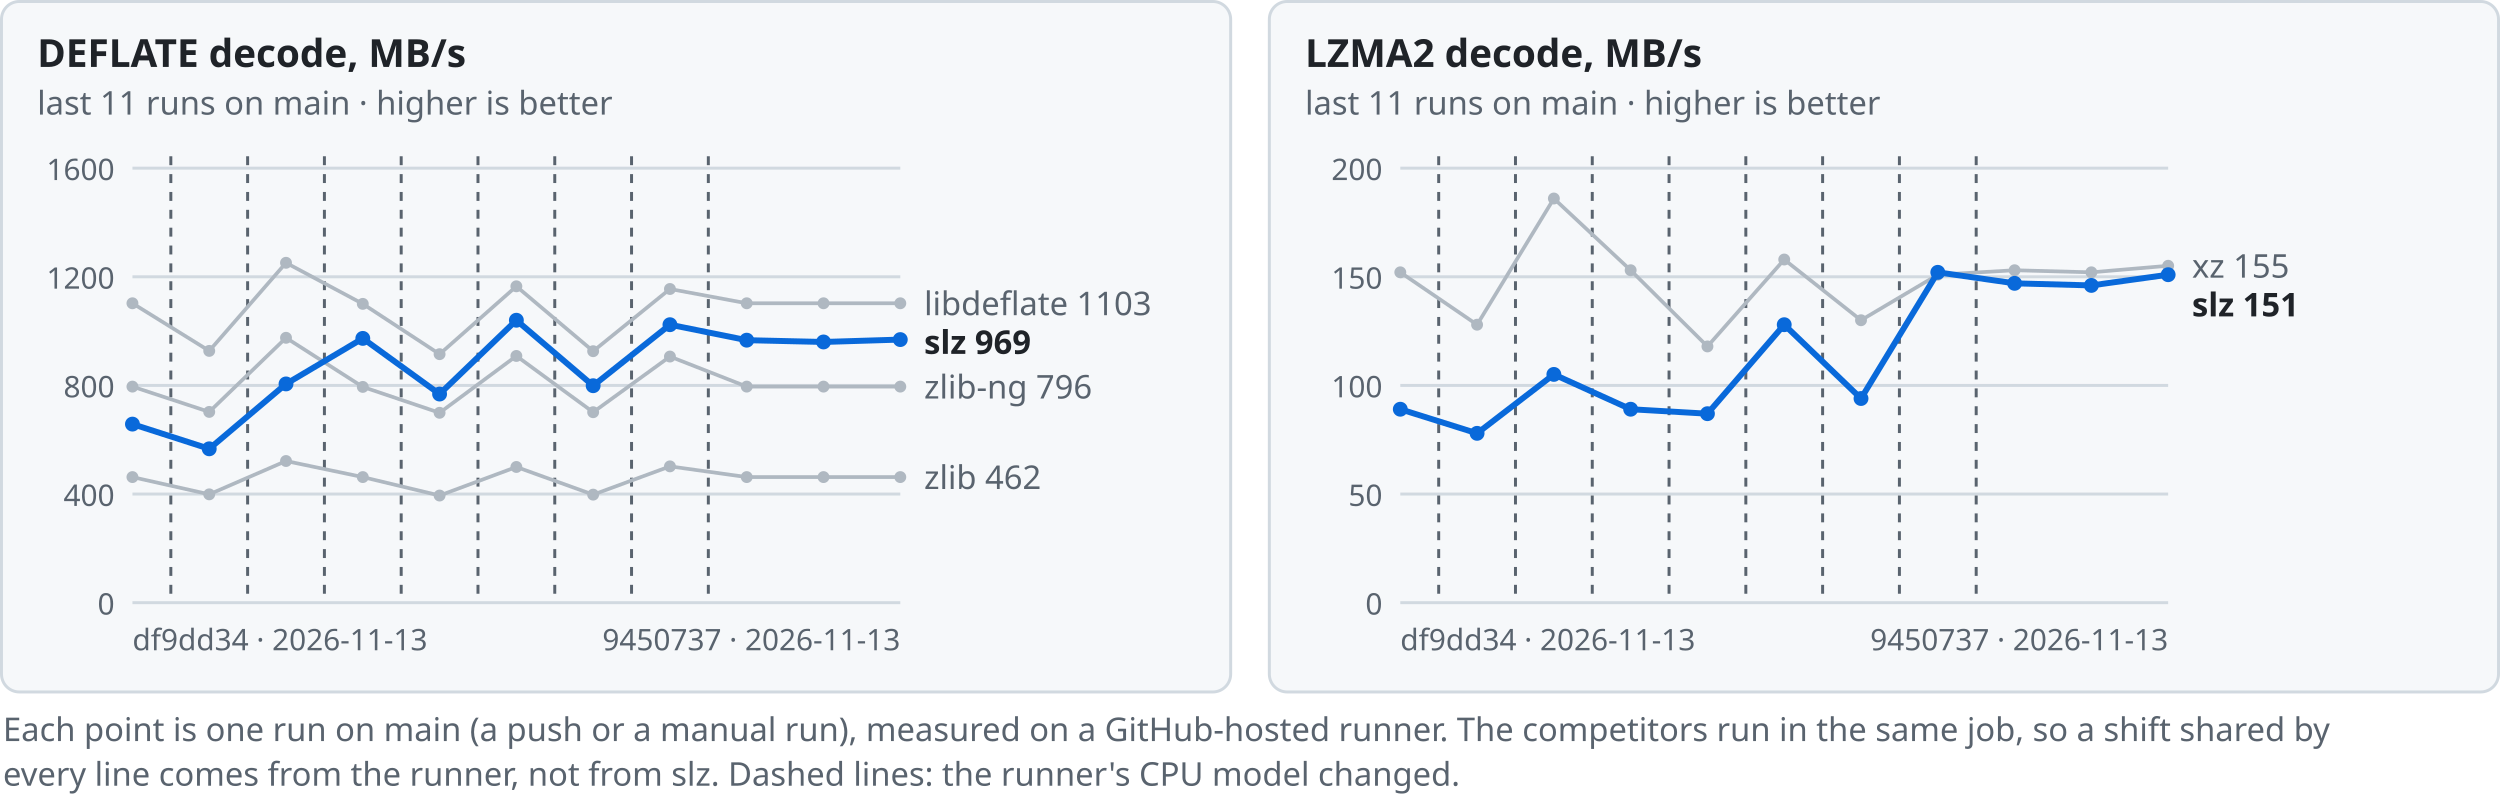
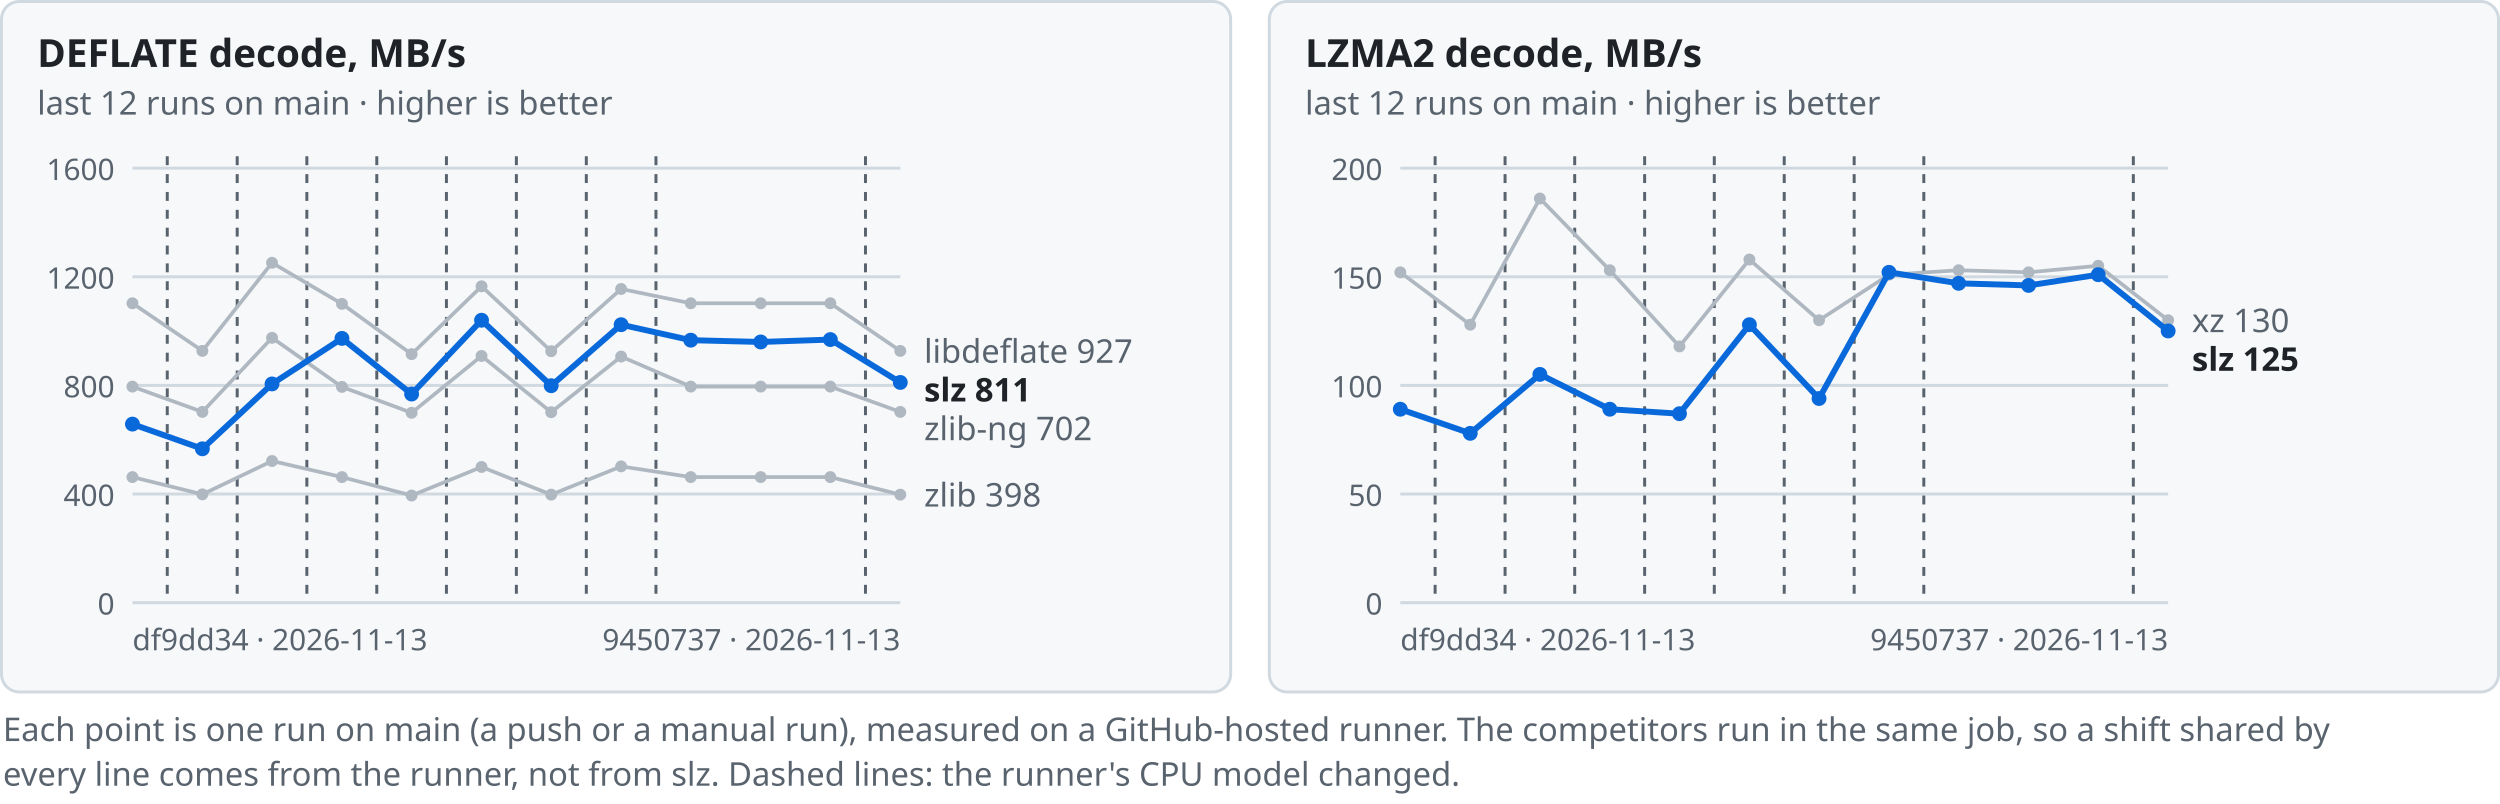
<svg xmlns="http://www.w3.org/2000/svg" width="840" height="270" viewBox="0 0 840 270" role="img" aria-labelledby="title desc">
  <style>text{font-family:-apple-system,BlinkMacSystemFont,'Segoe UI','Noto Sans',Helvetica,Arial,sans-serif;font-variant-numeric:tabular-nums}</style>
  <rect x="0.5" y="0.5" width="413.0" height="232.0" fill="#f6f8fa" rx="6" stroke="#d1d9e0" />
  <text x="12.5" y="22.5" font-size="13" fill="#1f2328" font-weight="600">DEFLATE decode, MB/s</text>
-   <text x="12.5" y="38.5" font-size="11" fill="#59636e">last 11 runs on main · higher is better</text>
+   <text x="12.5" y="38.5" font-size="11" fill="#59636e">last 12 runs on main · higher is better</text>
  <line x1="44.5" y1="202.5" x2="302.5" y2="202.5" stroke="#d1d9e0" stroke-width="1" />
  <text x="38.5" y="206.5" font-size="10" fill="#59636e" text-anchor="end">0</text>
  <line x1="44.5" y1="166.0" x2="302.5" y2="166.0" stroke="#d1d9e0" stroke-width="1" />
  <text x="38.5" y="170.0" font-size="10" fill="#59636e" text-anchor="end">400</text>
  <line x1="44.5" y1="129.5" x2="302.5" y2="129.5" stroke="#d1d9e0" stroke-width="1" />
  <text x="38.5" y="133.5" font-size="10" fill="#59636e" text-anchor="end">800</text>
  <line x1="44.5" y1="93.0" x2="302.5" y2="93.0" stroke="#d1d9e0" stroke-width="1" />
  <text x="38.5" y="97.0" font-size="10" fill="#59636e" text-anchor="end">1200</text>
  <line x1="44.5" y1="56.5" x2="302.5" y2="56.5" stroke="#d1d9e0" stroke-width="1" />
  <text x="38.5" y="60.5" font-size="10" fill="#59636e" text-anchor="end">1600</text>
-   <line x1="57.4" y1="52.5" x2="57.4" y2="202.5" stroke="#59636e" stroke-width="1" stroke-dasharray="3 3" />
-   <line x1="83.2" y1="52.5" x2="83.2" y2="202.5" stroke="#59636e" stroke-width="1" stroke-dasharray="3 3" />
-   <line x1="109.0" y1="52.5" x2="109.0" y2="202.5" stroke="#59636e" stroke-width="1" stroke-dasharray="3 3" />
-   <line x1="134.8" y1="52.5" x2="134.8" y2="202.5" stroke="#59636e" stroke-width="1" stroke-dasharray="3 3" />
-   <line x1="160.6" y1="52.5" x2="160.6" y2="202.5" stroke="#59636e" stroke-width="1" stroke-dasharray="3 3" />
-   <line x1="186.4" y1="52.5" x2="186.4" y2="202.5" stroke="#59636e" stroke-width="1" stroke-dasharray="3 3" />
-   <line x1="212.2" y1="52.5" x2="212.2" y2="202.5" stroke="#59636e" stroke-width="1" stroke-dasharray="3 3" />
-   <line x1="238.0" y1="52.5" x2="238.0" y2="202.5" stroke="#59636e" stroke-width="1" stroke-dasharray="3 3" />
-   <polyline points="44.5,101.9 70.3,117.9 96.1,88.3 121.9,102.1 147.7,119.0 173.5,96.2 199.3,118.0 225.1,97.1 250.9,101.9 276.7,101.9 302.5,101.9" fill="none" stroke="#afb8c1" stroke-width="1.25" stroke-linejoin="round" stroke-linecap="round" />
+   <line x1="56.2" y1="52.5" x2="56.2" y2="202.5" stroke="#59636e" stroke-width="1" stroke-dasharray="3 3" />
+   <line x1="79.7" y1="52.5" x2="79.7" y2="202.5" stroke="#59636e" stroke-width="1" stroke-dasharray="3 3" />
+   <line x1="103.1" y1="52.5" x2="103.1" y2="202.5" stroke="#59636e" stroke-width="1" stroke-dasharray="3 3" />
+   <line x1="126.6" y1="52.5" x2="126.6" y2="202.5" stroke="#59636e" stroke-width="1" stroke-dasharray="3 3" />
+   <line x1="150.0" y1="52.5" x2="150.0" y2="202.5" stroke="#59636e" stroke-width="1" stroke-dasharray="3 3" />
+   <line x1="173.5" y1="52.5" x2="173.5" y2="202.5" stroke="#59636e" stroke-width="1" stroke-dasharray="3 3" />
+   <line x1="197.0" y1="52.5" x2="197.0" y2="202.5" stroke="#59636e" stroke-width="1" stroke-dasharray="3 3" />
+   <line x1="220.4" y1="52.5" x2="220.4" y2="202.5" stroke="#59636e" stroke-width="1" stroke-dasharray="3 3" />
+   <line x1="290.8" y1="52.5" x2="290.8" y2="202.5" stroke="#59636e" stroke-width="1" stroke-dasharray="3 3" />
+   <polyline points="44.5,101.9 68.0,117.9 91.4,88.3 114.9,102.1 138.3,119.0 161.8,96.2 185.2,118.0 208.7,97.1 232.1,101.9 255.6,101.9 279.0,101.9 302.5,117.9" fill="none" stroke="#afb8c1" stroke-width="1.25" stroke-linejoin="round" stroke-linecap="round" />
  <circle cx="44.5" cy="101.9" r="2" fill="#afb8c1" />
-   <circle cx="70.3" cy="117.9" r="2" fill="#afb8c1" />
-   <circle cx="96.1" cy="88.3" r="2" fill="#afb8c1" />
-   <circle cx="121.9" cy="102.1" r="2" fill="#afb8c1" />
-   <circle cx="147.7" cy="119.0" r="2" fill="#afb8c1" />
-   <circle cx="173.5" cy="96.2" r="2" fill="#afb8c1" />
-   <circle cx="199.3" cy="118.0" r="2" fill="#afb8c1" />
-   <circle cx="225.1" cy="97.1" r="2" fill="#afb8c1" />
-   <circle cx="250.9" cy="101.9" r="2" fill="#afb8c1" />
-   <circle cx="276.7" cy="101.9" r="2" fill="#afb8c1" />
-   <circle cx="302.5" cy="101.9" r="2" fill="#afb8c1" />
-   <polyline points="44.5,129.9 70.3,138.4 96.1,113.5 121.9,130.0 147.7,138.7 173.5,119.6 199.3,138.5 225.1,119.8 250.9,129.9 276.7,129.9 302.5,129.9" fill="none" stroke="#afb8c1" stroke-width="1.25" stroke-linejoin="round" stroke-linecap="round" />
+   <circle cx="68.0" cy="117.9" r="2" fill="#afb8c1" />
+   <circle cx="91.4" cy="88.3" r="2" fill="#afb8c1" />
+   <circle cx="114.9" cy="102.1" r="2" fill="#afb8c1" />
+   <circle cx="138.3" cy="119.0" r="2" fill="#afb8c1" />
+   <circle cx="161.8" cy="96.2" r="2" fill="#afb8c1" />
+   <circle cx="185.2" cy="118.0" r="2" fill="#afb8c1" />
+   <circle cx="208.7" cy="97.1" r="2" fill="#afb8c1" />
+   <circle cx="232.1" cy="101.9" r="2" fill="#afb8c1" />
+   <circle cx="255.6" cy="101.9" r="2" fill="#afb8c1" />
+   <circle cx="279.0" cy="101.9" r="2" fill="#afb8c1" />
+   <circle cx="302.5" cy="117.9" r="2" fill="#afb8c1" />
+   <polyline points="44.5,129.9 68.0,138.4 91.4,113.5 114.9,130.0 138.3,138.7 161.8,119.6 185.2,138.5 208.7,119.8 232.1,129.9 255.6,129.9 279.0,129.9 302.5,138.4" fill="none" stroke="#afb8c1" stroke-width="1.25" stroke-linejoin="round" stroke-linecap="round" />
  <circle cx="44.5" cy="129.9" r="2" fill="#afb8c1" />
-   <circle cx="70.3" cy="138.4" r="2" fill="#afb8c1" />
-   <circle cx="96.1" cy="113.5" r="2" fill="#afb8c1" />
-   <circle cx="121.9" cy="130.0" r="2" fill="#afb8c1" />
-   <circle cx="147.7" cy="138.7" r="2" fill="#afb8c1" />
-   <circle cx="173.5" cy="119.6" r="2" fill="#afb8c1" />
-   <circle cx="199.3" cy="138.5" r="2" fill="#afb8c1" />
-   <circle cx="225.1" cy="119.8" r="2" fill="#afb8c1" />
-   <circle cx="250.9" cy="129.9" r="2" fill="#afb8c1" />
-   <circle cx="276.7" cy="129.9" r="2" fill="#afb8c1" />
-   <circle cx="302.5" cy="129.9" r="2" fill="#afb8c1" />
-   <polyline points="44.5,160.3 70.3,166.1 96.1,154.9 121.9,160.3 147.7,166.5 173.5,156.9 199.3,166.2 225.1,156.7 250.9,160.3 276.7,160.3 302.5,160.3" fill="none" stroke="#afb8c1" stroke-width="1.25" stroke-linejoin="round" stroke-linecap="round" />
+   <circle cx="68.0" cy="138.4" r="2" fill="#afb8c1" />
+   <circle cx="91.4" cy="113.5" r="2" fill="#afb8c1" />
+   <circle cx="114.9" cy="130.0" r="2" fill="#afb8c1" />
+   <circle cx="138.3" cy="138.7" r="2" fill="#afb8c1" />
+   <circle cx="161.8" cy="119.6" r="2" fill="#afb8c1" />
+   <circle cx="185.2" cy="138.5" r="2" fill="#afb8c1" />
+   <circle cx="208.7" cy="119.8" r="2" fill="#afb8c1" />
+   <circle cx="232.1" cy="129.9" r="2" fill="#afb8c1" />
+   <circle cx="255.6" cy="129.9" r="2" fill="#afb8c1" />
+   <circle cx="279.0" cy="129.9" r="2" fill="#afb8c1" />
+   <circle cx="302.5" cy="138.4" r="2" fill="#afb8c1" />
+   <polyline points="44.5,160.3 68.0,166.1 91.4,154.9 114.9,160.3 138.3,166.5 161.8,156.9 185.2,166.2 208.7,156.7 232.1,160.3 255.6,160.3 279.0,160.3 302.5,166.2" fill="none" stroke="#afb8c1" stroke-width="1.25" stroke-linejoin="round" stroke-linecap="round" />
  <circle cx="44.5" cy="160.3" r="2" fill="#afb8c1" />
-   <circle cx="70.3" cy="166.1" r="2" fill="#afb8c1" />
-   <circle cx="96.1" cy="154.9" r="2" fill="#afb8c1" />
-   <circle cx="121.9" cy="160.3" r="2" fill="#afb8c1" />
-   <circle cx="147.7" cy="166.5" r="2" fill="#afb8c1" />
-   <circle cx="173.5" cy="156.9" r="2" fill="#afb8c1" />
-   <circle cx="199.3" cy="166.2" r="2" fill="#afb8c1" />
-   <circle cx="225.1" cy="156.7" r="2" fill="#afb8c1" />
-   <circle cx="250.9" cy="160.3" r="2" fill="#afb8c1" />
-   <circle cx="276.7" cy="160.3" r="2" fill="#afb8c1" />
-   <circle cx="302.5" cy="160.3" r="2" fill="#afb8c1" />
-   <polyline points="44.5,142.5 70.3,150.8 96.1,129.0 121.9,113.7 147.7,132.4 173.5,107.6 199.3,129.6 225.1,109.1 250.9,114.3 276.7,114.9 302.5,114.1" fill="none" stroke="#0969da" stroke-width="2" stroke-linejoin="round" stroke-linecap="round" />
+   <circle cx="68.0" cy="166.1" r="2" fill="#afb8c1" />
+   <circle cx="91.4" cy="154.9" r="2" fill="#afb8c1" />
+   <circle cx="114.9" cy="160.3" r="2" fill="#afb8c1" />
+   <circle cx="138.3" cy="166.5" r="2" fill="#afb8c1" />
+   <circle cx="161.8" cy="156.9" r="2" fill="#afb8c1" />
+   <circle cx="185.2" cy="166.2" r="2" fill="#afb8c1" />
+   <circle cx="208.7" cy="156.7" r="2" fill="#afb8c1" />
+   <circle cx="232.1" cy="160.3" r="2" fill="#afb8c1" />
+   <circle cx="255.6" cy="160.3" r="2" fill="#afb8c1" />
+   <circle cx="279.0" cy="160.3" r="2" fill="#afb8c1" />
+   <circle cx="302.5" cy="166.2" r="2" fill="#afb8c1" />
+   <polyline points="44.5,142.5 68.0,150.8 91.4,129.0 114.9,113.7 138.3,132.4 161.8,107.6 185.2,129.6 208.7,109.1 232.1,114.3 255.6,114.9 279.0,114.1 302.5,128.5" fill="none" stroke="#0969da" stroke-width="2" stroke-linejoin="round" stroke-linecap="round" />
  <circle cx="44.5" cy="142.5" r="2.5" fill="#0969da" />
-   <circle cx="70.3" cy="150.8" r="2.5" fill="#0969da" />
-   <circle cx="96.1" cy="129.0" r="2.5" fill="#0969da" />
-   <circle cx="121.9" cy="113.7" r="2.5" fill="#0969da" />
-   <circle cx="147.7" cy="132.4" r="2.5" fill="#0969da" />
-   <circle cx="173.5" cy="107.6" r="2.5" fill="#0969da" />
-   <circle cx="199.3" cy="129.6" r="2.5" fill="#0969da" />
-   <circle cx="225.1" cy="109.1" r="2.5" fill="#0969da" />
-   <circle cx="250.9" cy="114.3" r="2.5" fill="#0969da" />
-   <circle cx="276.7" cy="114.9" r="2.5" fill="#0969da" />
-   <circle cx="302.5" cy="114.1" r="2.5" fill="#0969da" />
-   <text x="310.5" y="105.9" font-size="11" fill="#59636e">libdeflate 1103</text>
-   <text x="310.5" y="118.9" font-size="11" fill="#1f2328" font-weight="600">slz 969</text>
-   <text x="310.5" y="133.9" font-size="11" fill="#59636e">zlib-ng 796</text>
-   <text x="310.5" y="164.3" font-size="11" fill="#59636e">zlib 462</text>
+   <circle cx="68.0" cy="150.8" r="2.5" fill="#0969da" />
+   <circle cx="91.4" cy="129.0" r="2.5" fill="#0969da" />
+   <circle cx="114.9" cy="113.7" r="2.5" fill="#0969da" />
+   <circle cx="138.3" cy="132.4" r="2.5" fill="#0969da" />
+   <circle cx="161.8" cy="107.6" r="2.5" fill="#0969da" />
+   <circle cx="185.2" cy="129.6" r="2.5" fill="#0969da" />
+   <circle cx="208.7" cy="109.1" r="2.5" fill="#0969da" />
+   <circle cx="232.1" cy="114.3" r="2.5" fill="#0969da" />
+   <circle cx="255.6" cy="114.9" r="2.5" fill="#0969da" />
+   <circle cx="279.0" cy="114.1" r="2.5" fill="#0969da" />
+   <circle cx="302.5" cy="128.5" r="2.5" fill="#0969da" />
+   <text x="310.5" y="121.9" font-size="11" fill="#59636e">libdeflate 927</text>
+   <text x="310.5" y="134.9" font-size="11" fill="#1f2328" font-weight="600">slz 811</text>
+   <text x="310.5" y="147.9" font-size="11" fill="#59636e">zlib-ng 702</text>
+   <text x="310.5" y="170.2" font-size="11" fill="#59636e">zlib 398</text>
  <text x="44.5" y="218.5" font-size="10" fill="#59636e">df9dd34 · 2026-11-13</text>
  <text x="302.5" y="218.5" font-size="10" fill="#59636e" text-anchor="end">9450737 · 2026-11-13</text>
  <rect x="426.5" y="0.5" width="413.0" height="232.0" fill="#f6f8fa" rx="6" stroke="#d1d9e0" />
  <text x="438.5" y="22.5" font-size="13" fill="#1f2328" font-weight="600">LZMA2 decode, MB/s</text>
-   <text x="438.5" y="38.5" font-size="11" fill="#59636e">last 11 runs on main · higher is better</text>
+   <text x="438.5" y="38.5" font-size="11" fill="#59636e">last 12 runs on main · higher is better</text>
  <line x1="470.5" y1="202.5" x2="728.5" y2="202.5" stroke="#d1d9e0" stroke-width="1" />
  <text x="464.5" y="206.5" font-size="10" fill="#59636e" text-anchor="end">0</text>
  <line x1="470.5" y1="166.0" x2="728.5" y2="166.0" stroke="#d1d9e0" stroke-width="1" />
  <text x="464.5" y="170.0" font-size="10" fill="#59636e" text-anchor="end">50</text>
  <line x1="470.5" y1="129.5" x2="728.5" y2="129.5" stroke="#d1d9e0" stroke-width="1" />
  <text x="464.5" y="133.5" font-size="10" fill="#59636e" text-anchor="end">100</text>
  <line x1="470.5" y1="93.0" x2="728.5" y2="93.0" stroke="#d1d9e0" stroke-width="1" />
  <text x="464.5" y="97.0" font-size="10" fill="#59636e" text-anchor="end">150</text>
  <line x1="470.5" y1="56.5" x2="728.5" y2="56.5" stroke="#d1d9e0" stroke-width="1" />
  <text x="464.5" y="60.5" font-size="10" fill="#59636e" text-anchor="end">200</text>
-   <line x1="483.4" y1="52.5" x2="483.4" y2="202.5" stroke="#59636e" stroke-width="1" stroke-dasharray="3 3" />
-   <line x1="509.2" y1="52.5" x2="509.2" y2="202.5" stroke="#59636e" stroke-width="1" stroke-dasharray="3 3" />
-   <line x1="535.0" y1="52.5" x2="535.0" y2="202.5" stroke="#59636e" stroke-width="1" stroke-dasharray="3 3" />
-   <line x1="560.8" y1="52.5" x2="560.8" y2="202.5" stroke="#59636e" stroke-width="1" stroke-dasharray="3 3" />
-   <line x1="586.6" y1="52.5" x2="586.6" y2="202.5" stroke="#59636e" stroke-width="1" stroke-dasharray="3 3" />
-   <line x1="612.4" y1="52.5" x2="612.4" y2="202.5" stroke="#59636e" stroke-width="1" stroke-dasharray="3 3" />
-   <line x1="638.2" y1="52.5" x2="638.2" y2="202.5" stroke="#59636e" stroke-width="1" stroke-dasharray="3 3" />
-   <line x1="664.0" y1="52.5" x2="664.0" y2="202.5" stroke="#59636e" stroke-width="1" stroke-dasharray="3 3" />
-   <polyline points="470.5,91.5 496.3,109.1 522.1,66.7 547.9,90.8 573.7,116.4 599.5,87.2 625.3,107.6 651.1,92.3 676.9,90.8 702.7,91.5 728.5,89.3" fill="none" stroke="#afb8c1" stroke-width="1.25" stroke-linejoin="round" stroke-linecap="round" />
+   <line x1="482.2" y1="52.5" x2="482.2" y2="202.5" stroke="#59636e" stroke-width="1" stroke-dasharray="3 3" />
+   <line x1="505.7" y1="52.5" x2="505.7" y2="202.5" stroke="#59636e" stroke-width="1" stroke-dasharray="3 3" />
+   <line x1="529.1" y1="52.5" x2="529.1" y2="202.5" stroke="#59636e" stroke-width="1" stroke-dasharray="3 3" />
+   <line x1="552.6" y1="52.5" x2="552.6" y2="202.5" stroke="#59636e" stroke-width="1" stroke-dasharray="3 3" />
+   <line x1="576.0" y1="52.5" x2="576.0" y2="202.5" stroke="#59636e" stroke-width="1" stroke-dasharray="3 3" />
+   <line x1="599.5" y1="52.5" x2="599.5" y2="202.5" stroke="#59636e" stroke-width="1" stroke-dasharray="3 3" />
+   <line x1="623.0" y1="52.5" x2="623.0" y2="202.5" stroke="#59636e" stroke-width="1" stroke-dasharray="3 3" />
+   <line x1="646.4" y1="52.5" x2="646.4" y2="202.5" stroke="#59636e" stroke-width="1" stroke-dasharray="3 3" />
+   <line x1="716.8" y1="52.5" x2="716.8" y2="202.5" stroke="#59636e" stroke-width="1" stroke-dasharray="3 3" />
+   <polyline points="470.5,91.5 494.0,109.1 517.4,66.7 540.9,90.8 564.3,116.4 587.8,87.2 611.2,107.6 634.7,92.3 658.1,90.8 681.6,91.5 705.0,89.3 728.5,107.6" fill="none" stroke="#afb8c1" stroke-width="1.25" stroke-linejoin="round" stroke-linecap="round" />
  <circle cx="470.5" cy="91.5" r="2" fill="#afb8c1" />
-   <circle cx="496.3" cy="109.1" r="2" fill="#afb8c1" />
-   <circle cx="522.1" cy="66.7" r="2" fill="#afb8c1" />
-   <circle cx="547.9" cy="90.8" r="2" fill="#afb8c1" />
-   <circle cx="573.7" cy="116.4" r="2" fill="#afb8c1" />
-   <circle cx="599.5" cy="87.2" r="2" fill="#afb8c1" />
-   <circle cx="625.3" cy="107.6" r="2" fill="#afb8c1" />
-   <circle cx="651.1" cy="92.3" r="2" fill="#afb8c1" />
-   <circle cx="676.9" cy="90.8" r="2" fill="#afb8c1" />
-   <circle cx="702.7" cy="91.5" r="2" fill="#afb8c1" />
-   <circle cx="728.5" cy="89.3" r="2" fill="#afb8c1" />
-   <polyline points="470.5,137.5 496.3,145.6 522.1,125.8 547.9,137.5 573.7,139.0 599.5,109.1 625.3,133.9 651.1,91.5 676.9,95.2 702.7,95.9 728.5,92.3" fill="none" stroke="#0969da" stroke-width="2" stroke-linejoin="round" stroke-linecap="round" />
+   <circle cx="494.0" cy="109.1" r="2" fill="#afb8c1" />
+   <circle cx="517.4" cy="66.7" r="2" fill="#afb8c1" />
+   <circle cx="540.9" cy="90.8" r="2" fill="#afb8c1" />
+   <circle cx="564.3" cy="116.4" r="2" fill="#afb8c1" />
+   <circle cx="587.8" cy="87.2" r="2" fill="#afb8c1" />
+   <circle cx="611.2" cy="107.6" r="2" fill="#afb8c1" />
+   <circle cx="634.7" cy="92.3" r="2" fill="#afb8c1" />
+   <circle cx="658.1" cy="90.8" r="2" fill="#afb8c1" />
+   <circle cx="681.6" cy="91.5" r="2" fill="#afb8c1" />
+   <circle cx="705.0" cy="89.3" r="2" fill="#afb8c1" />
+   <circle cx="728.5" cy="107.6" r="2" fill="#afb8c1" />
+   <polyline points="470.5,137.5 494.0,145.6 517.4,125.8 540.9,137.5 564.3,139.0 587.8,109.1 611.2,133.9 634.7,91.5 658.1,95.2 681.6,95.9 705.0,92.3 728.5,111.2" fill="none" stroke="#0969da" stroke-width="2" stroke-linejoin="round" stroke-linecap="round" />
  <circle cx="470.5" cy="137.5" r="2.5" fill="#0969da" />
-   <circle cx="496.3" cy="145.6" r="2.5" fill="#0969da" />
-   <circle cx="522.1" cy="125.8" r="2.5" fill="#0969da" />
-   <circle cx="547.9" cy="137.5" r="2.5" fill="#0969da" />
-   <circle cx="573.7" cy="139.0" r="2.5" fill="#0969da" />
-   <circle cx="599.5" cy="109.1" r="2.5" fill="#0969da" />
-   <circle cx="625.3" cy="133.9" r="2.5" fill="#0969da" />
-   <circle cx="651.1" cy="91.5" r="2.5" fill="#0969da" />
-   <circle cx="676.9" cy="95.2" r="2.5" fill="#0969da" />
-   <circle cx="702.7" cy="95.9" r="2.5" fill="#0969da" />
-   <circle cx="728.5" cy="92.3" r="2.5" fill="#0969da" />
-   <text x="736.5" y="93.3" font-size="11" fill="#59636e">xz 155</text>
-   <text x="736.5" y="106.3" font-size="11" fill="#1f2328" font-weight="600">slz 151</text>
+   <circle cx="494.0" cy="145.6" r="2.5" fill="#0969da" />
+   <circle cx="517.4" cy="125.8" r="2.5" fill="#0969da" />
+   <circle cx="540.9" cy="137.5" r="2.5" fill="#0969da" />
+   <circle cx="564.3" cy="139.0" r="2.5" fill="#0969da" />
+   <circle cx="587.8" cy="109.1" r="2.5" fill="#0969da" />
+   <circle cx="611.2" cy="133.9" r="2.5" fill="#0969da" />
+   <circle cx="634.7" cy="91.5" r="2.5" fill="#0969da" />
+   <circle cx="658.1" cy="95.2" r="2.5" fill="#0969da" />
+   <circle cx="681.6" cy="95.9" r="2.5" fill="#0969da" />
+   <circle cx="705.0" cy="92.3" r="2.5" fill="#0969da" />
+   <circle cx="728.5" cy="111.2" r="2.5" fill="#0969da" />
+   <text x="736.5" y="111.6" font-size="11" fill="#59636e">xz 130</text>
+   <text x="736.5" y="124.6" font-size="11" fill="#1f2328" font-weight="600">slz 125</text>
  <text x="470.5" y="218.5" font-size="10" fill="#59636e">df9dd34 · 2026-11-13</text>
  <text x="728.5" y="218.5" font-size="10" fill="#59636e" text-anchor="end">9450737 · 2026-11-13</text>
  <text x="1.0" y="249.0" font-size="11" fill="#59636e">Each point is one run on main (a push or a manual run), measured on a GitHub-hosted runner. The competitors run in the same job, so a shift shared by</text>
  <text x="1.0" y="264.0" font-size="11" fill="#59636e">every line comes from the runner, not from slz. Dashed lines: the runner's CPU model changed.</text>
</svg>
